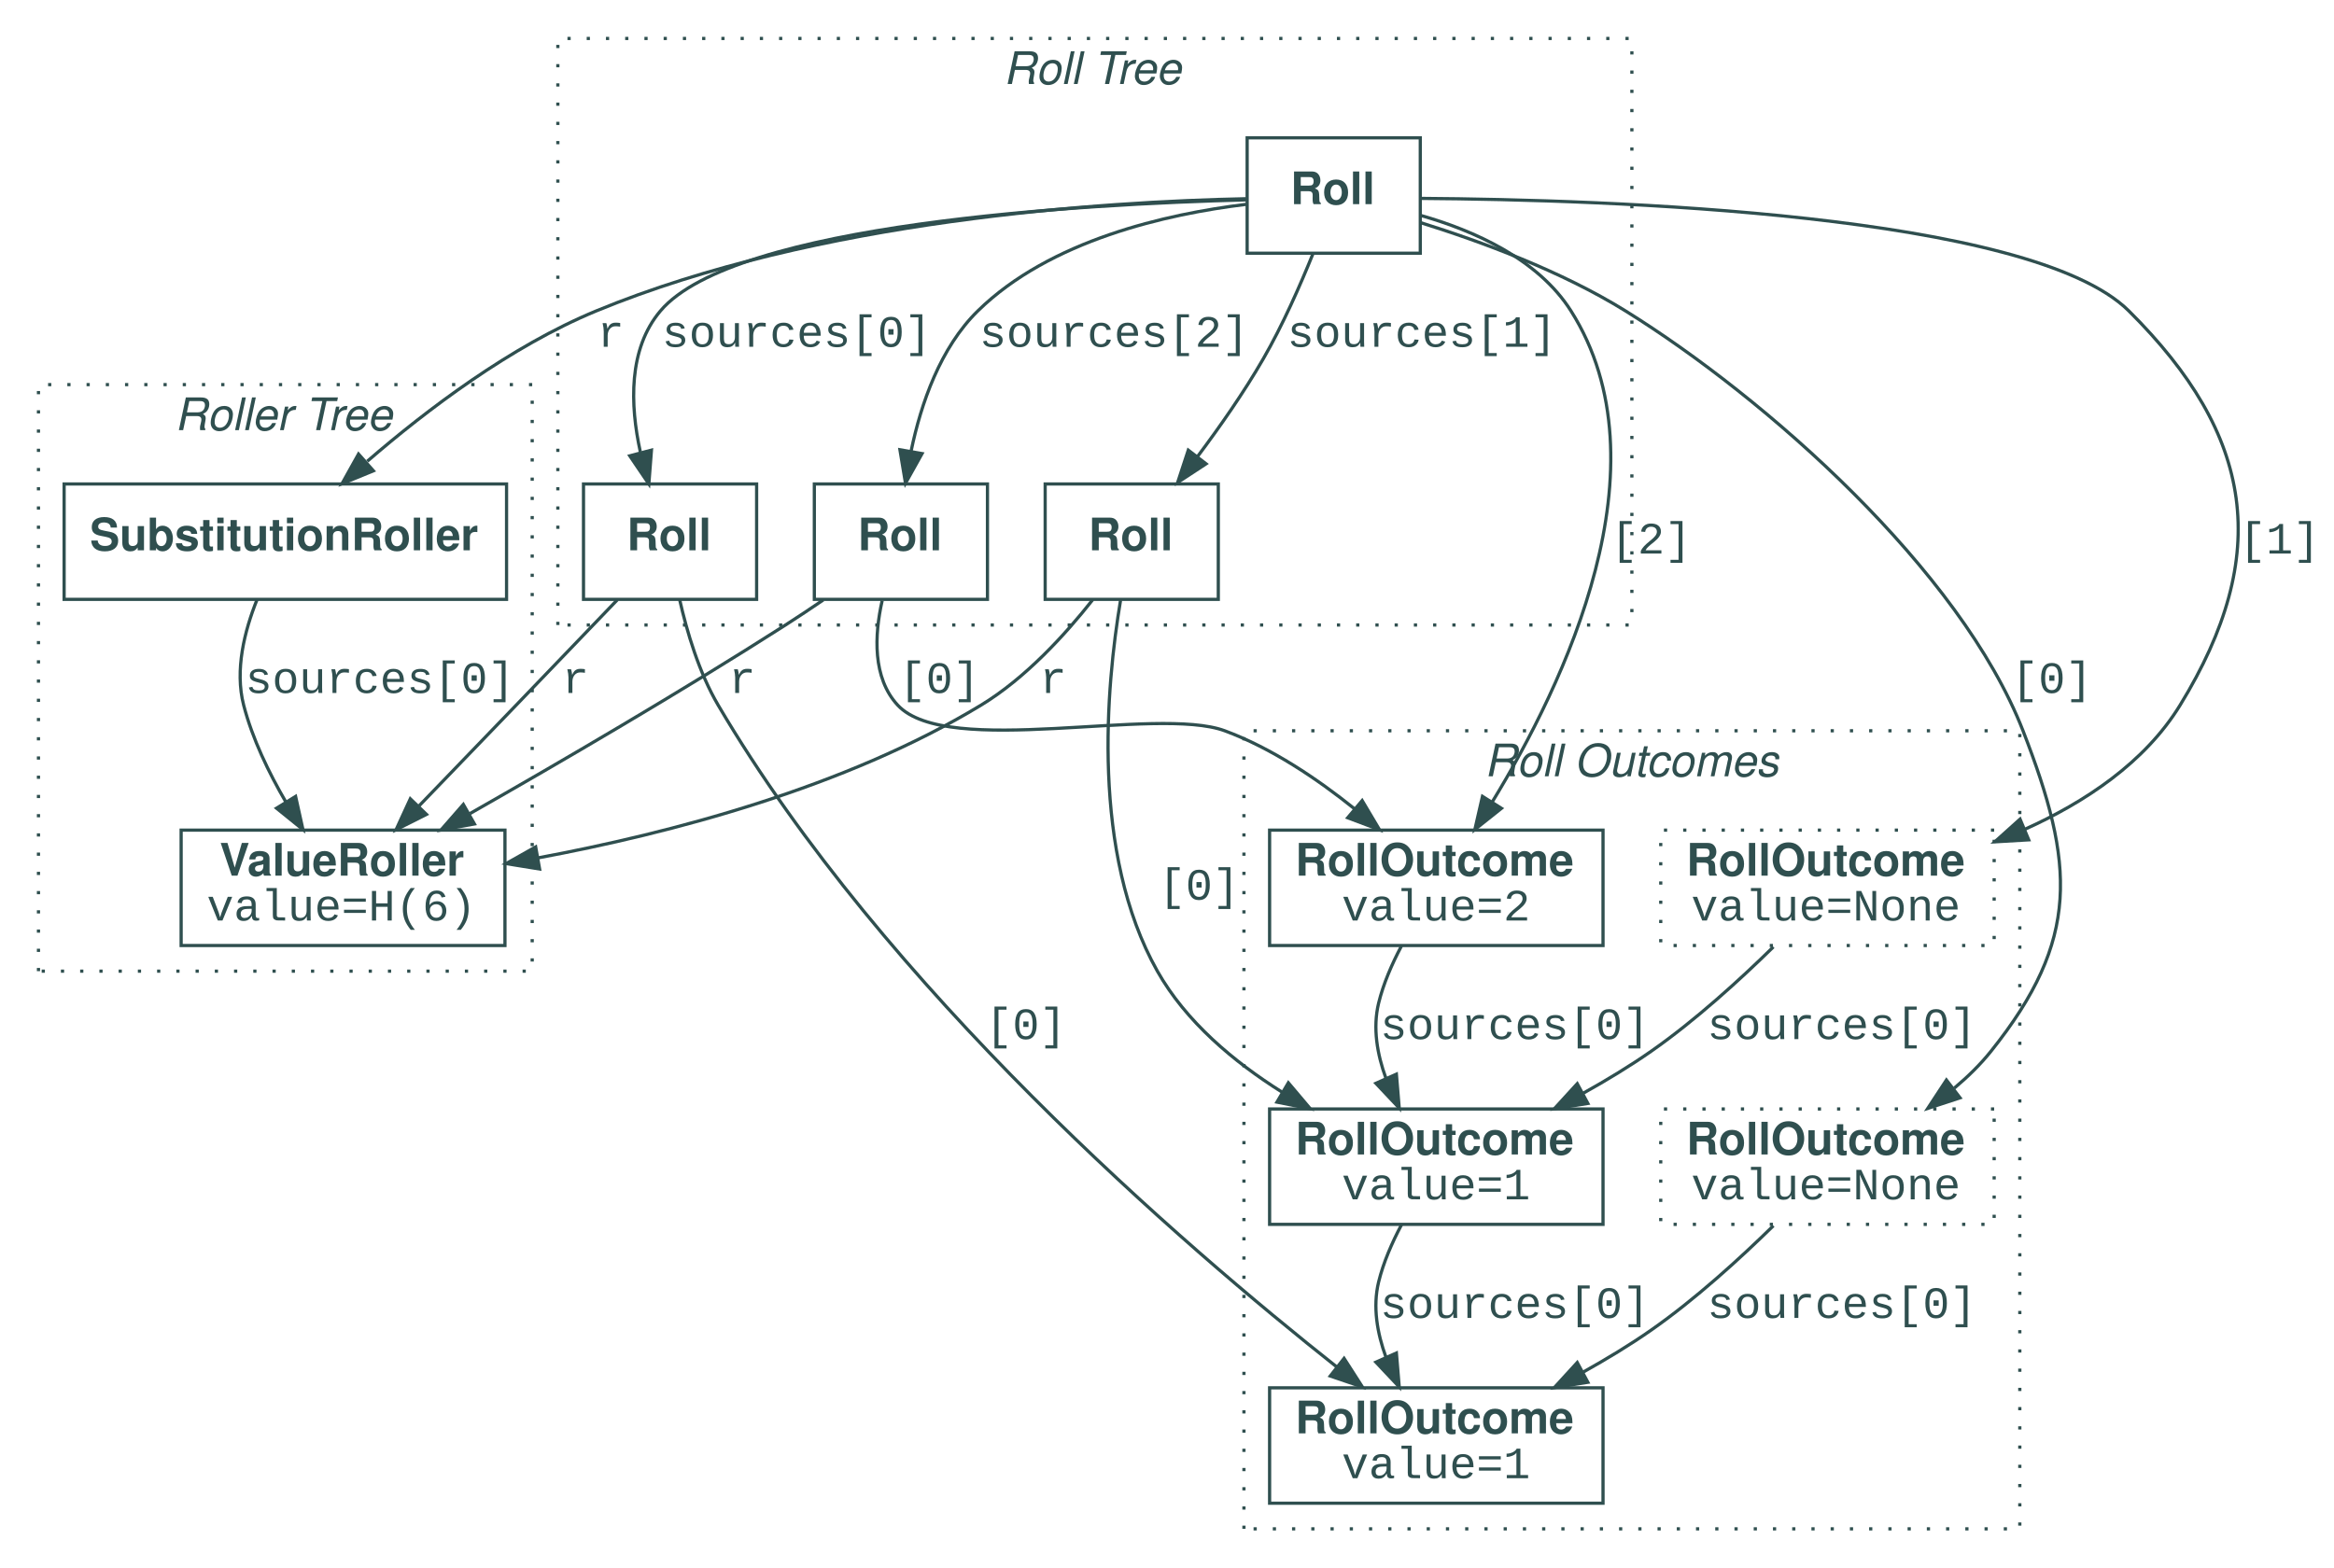
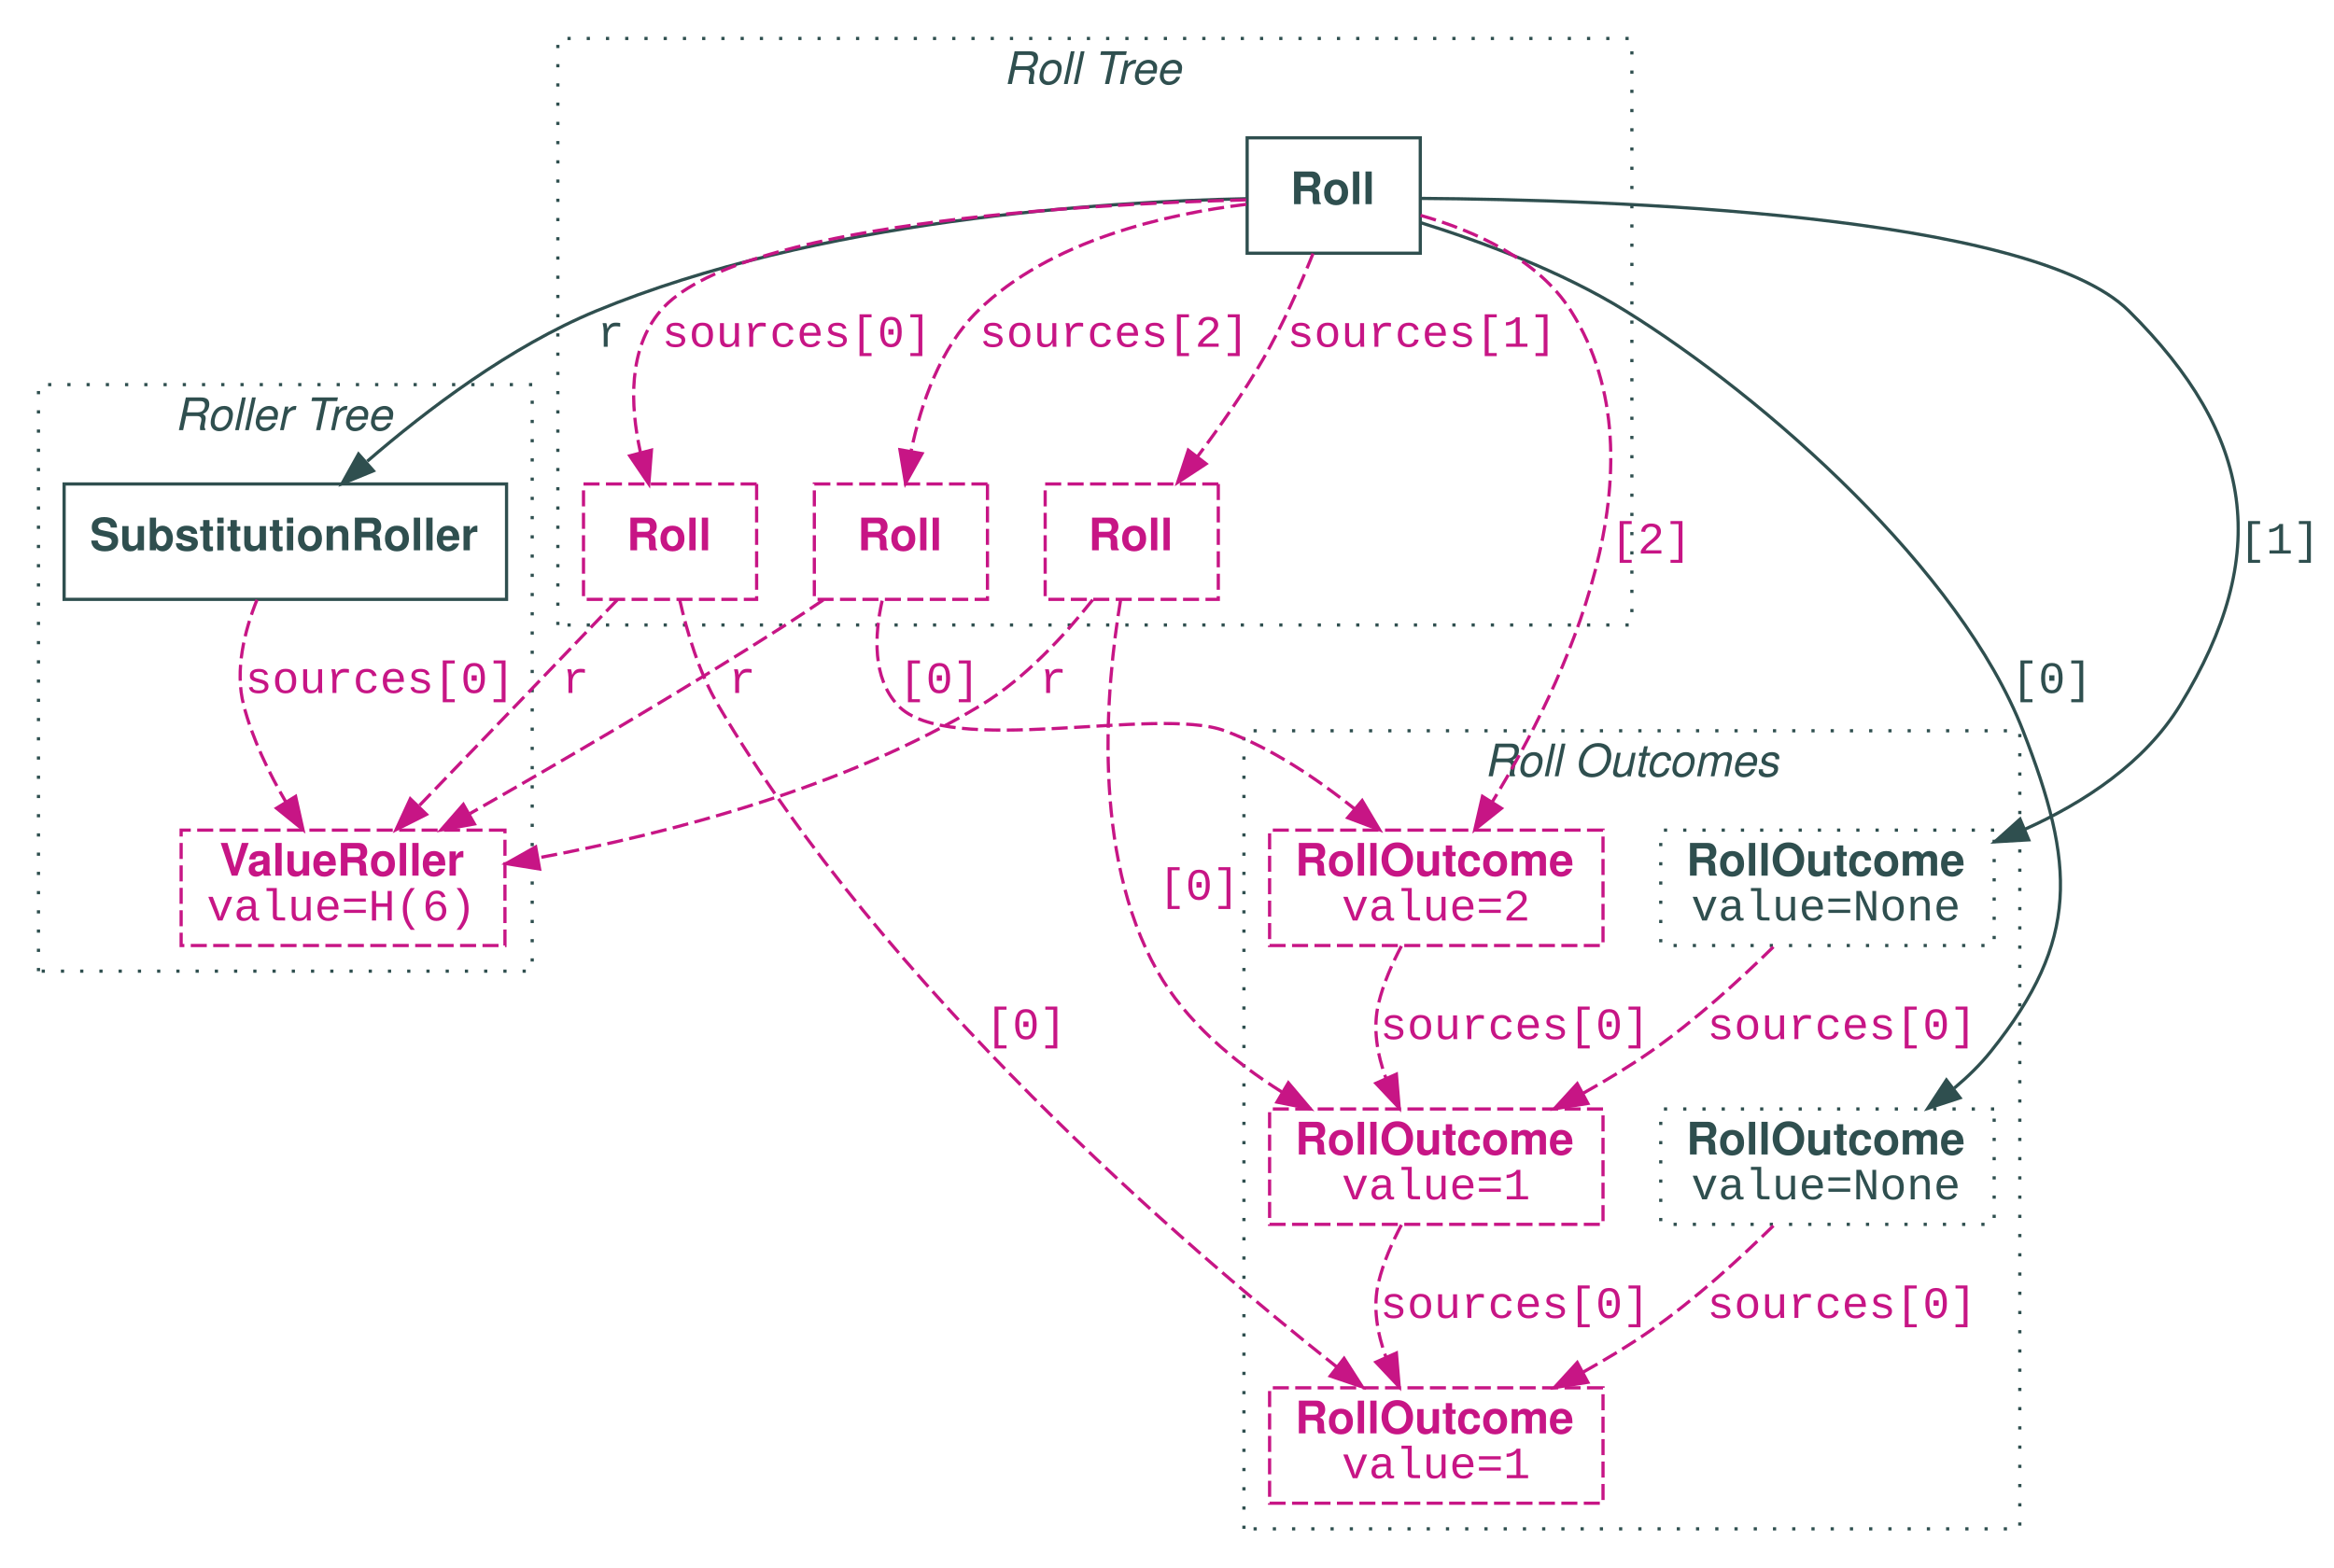
<svg xmlns="http://www.w3.org/2000/svg" width="728pt" height="489pt" viewBox="0.00 0.00 728.00 489.00">
  <g id="graph0" class="graph" transform="scale(1 1) rotate(0) translate(4 485)">
    <g id="clust1" class="cluster">
      <polygon fill="transparent" stroke="DarkSlateGray" stroke-dasharray="1,5" points="170,-290 170,-473 505,-473 505,-290 170,-290" />
      <text text-anchor="start" x="309" y="-458.8" font-family="Helvetica,sans-Serif" font-style="italic" font-size="14.00" fill="DarkSlateGray">Roll Tree</text>
    </g>
    <g id="clust2" class="cluster">
      <polygon fill="transparent" stroke="DarkSlateGray" stroke-dasharray="1,5" points="8,-182 8,-365 162,-365 162,-182 8,-182" />
      <text text-anchor="start" x="50.5" y="-350.8" font-family="Helvetica,sans-Serif" font-style="italic" font-size="14.00" fill="DarkSlateGray">Roller Tree</text>
    </g>
    <g id="clust3" class="cluster">
      <polygon fill="transparent" stroke="DarkSlateGray" stroke-dasharray="1,5" points="384,-8 384,-257 626,-257 626,-8 384,-8" />
      <text text-anchor="start" x="459" y="-242.8" font-family="Helvetica,sans-Serif" font-style="italic" font-size="14.00" fill="DarkSlateGray">Roll Outcomes</text>
    </g>
    <g id="node1" class="node">
      <polygon fill="none" stroke="DarkSlateGray" points="439,-442 385,-442 385,-406 439,-406 439,-442" />
      <text text-anchor="start" x="398.5" y="-421.3" font-family="Helvetica,sans-Serif" font-weight="bold" font-size="14.00" fill="DarkSlateGray">Roll</text>
    </g>
    <g id="node2" class="node">
      <polygon fill="none" stroke="DarkSlateGray" points="154,-334 16,-334 16,-298 154,-298 154,-334" />
      <text text-anchor="start" x="24" y="-313.3" font-family="Helvetica,sans-Serif" font-weight="bold" font-size="14.00" fill="DarkSlateGray">SubstitutionRoller</text>
    </g>
    <g id="edge1" class="edge">
      <path fill="none" stroke="DarkSlateGray" d="M384.68,-423C340.43,-422.09 251.07,-416.51 182,-388 155.23,-376.95 128.99,-357.02 110.56,-341.09" />
      <polygon fill="DarkSlateGray" stroke="DarkSlateGray" points="112.47,-338.11 102.67,-334.09 107.83,-343.34 112.47,-338.11" />
      <text text-anchor="middle" x="186.5" y="-376.8" font-family="Courier New" font-size="14.00" fill="DarkSlateGray">r</text>
    </g>
    <g id="node3" class="node">
      <polygon fill="none" stroke="DarkSlateGray" stroke-dasharray="1,5" points="618,-139 514,-139 514,-103 618,-103 618,-139" />
      <text text-anchor="start" x="522" y="-124.8" font-family="Helvetica,sans-Serif" font-weight="bold" font-size="14.00" fill="DarkSlateGray">RollOutcome</text>
      <text text-anchor="start" x="523.5" y="-110.8" font-family="Courier New" font-size="14.00" fill="DarkSlateGray">value=None</text>
    </g>
    <g id="edge2" class="edge">
      <path fill="none" stroke="DarkSlateGray" d="M439.12,-415.53C457.9,-409.66 483.01,-400.41 503,-388 546.76,-360.84 607.5,-307.13 627,-257 643.19,-215.37 644.91,-191.87 617,-157 613.69,-152.86 609.76,-149.02 605.57,-145.51" />
      <polygon fill="DarkSlateGray" stroke="DarkSlateGray" points="607.36,-142.48 597.29,-139.18 603.11,-148.04 607.36,-142.48" />
      <text text-anchor="middle" x="636" y="-268.8" font-family="Courier New" font-size="14.00" fill="DarkSlateGray">[0]</text>
    </g>
    <g id="node4" class="node">
      <polygon fill="none" stroke="DarkSlateGray" stroke-dasharray="1,5" points="618,-226 514,-226 514,-190 618,-190 618,-226" />
      <text text-anchor="start" x="522" y="-211.8" font-family="Helvetica,sans-Serif" font-weight="bold" font-size="14.00" fill="DarkSlateGray">RollOutcome</text>
      <text text-anchor="start" x="523.5" y="-197.8" font-family="Courier New" font-size="14.00" fill="DarkSlateGray">value=None</text>
    </g>
    <g id="edge3" class="edge">
      <path fill="none" stroke="DarkSlateGray" d="M439.28,-423.1C497.14,-422.7 629.38,-418.41 660,-388 699.11,-349.15 704.81,-312 676,-265 665.03,-247.1 646.34,-234.7 627.46,-226.21" />
      <polygon fill="DarkSlateGray" stroke="DarkSlateGray" points="628.78,-222.97 618.2,-222.35 626.08,-229.43 628.78,-222.97" />
      <text text-anchor="middle" x="707" y="-312.3" font-family="Courier New" font-size="14.00" fill="DarkSlateGray">[1]</text>
    </g>
    <g id="node5" class="node">
-       <polygon fill="none" stroke="DarkSlateGray" points="496,-226 392,-226 392,-190 496,-190 496,-226" />
-       <text text-anchor="start" x="400" y="-211.8" font-family="Helvetica,sans-Serif" font-weight="bold" font-size="14.00" fill="DarkSlateGray">RollOutcome</text>
-       <text text-anchor="start" x="414.5" y="-197.8" font-family="Courier New" font-size="14.00" fill="DarkSlateGray">value=2</text>
+       <polygon fill="none" stroke="MediumVioletRed" stroke-dasharray="5,2" points="496,-226 392,-226 392,-190 496,-190 496,-226" />
+       <text text-anchor="start" x="400" y="-211.8" font-family="Helvetica,sans-Serif" font-weight="bold" font-size="14.00" fill="MediumVioletRed">RollOutcome</text>
+       <text text-anchor="start" x="414.5" y="-197.8" font-family="Courier New" font-size="14.00" fill="MediumVioletRed">value=2</text>
    </g>
    <g id="edge4" class="edge">
-       <path fill="none" stroke="DarkSlateGray" d="M439.09,-417.8C455.72,-413.06 475.74,-404.21 486,-388 516.54,-339.77 483.91,-271.57 461.47,-234.83" />
-       <polygon fill="DarkSlateGray" stroke="DarkSlateGray" points="464.32,-232.8 456.03,-226.21 458.4,-236.53 464.32,-232.8" />
-       <text text-anchor="middle" x="511" y="-312.3" font-family="Courier New" font-size="14.00" fill="DarkSlateGray">[2]</text>
+       <path fill="none" stroke="MediumVioletRed" stroke-dasharray="5,2" d="M439.09,-417.8C455.72,-413.06 475.74,-404.21 486,-388 516.54,-339.77 483.91,-271.57 461.47,-234.83" />
+       <polygon fill="MediumVioletRed" stroke="MediumVioletRed" points="464.32,-232.8 456.03,-226.21 458.4,-236.53 464.32,-232.8" />
+       <text text-anchor="middle" x="511" y="-312.3" font-family="Courier New" font-size="14.00" fill="MediumVioletRed">[2]</text>
    </g>
    <g id="node6" class="node">
-       <polygon fill="none" stroke="DarkSlateGray" points="232,-334 178,-334 178,-298 232,-298 232,-334" />
-       <text text-anchor="start" x="191.5" y="-313.3" font-family="Helvetica,sans-Serif" font-weight="bold" font-size="14.00" fill="DarkSlateGray">Roll</text>
+       <polygon fill="none" stroke="MediumVioletRed" stroke-dasharray="5,2" points="232,-334 178,-334 178,-298 232,-298 232,-334" />
+       <text text-anchor="start" x="191.5" y="-313.3" font-family="Helvetica,sans-Serif" font-weight="bold" font-size="14.00" fill="MediumVioletRed">Roll</text>
    </g>
    <g id="edge11" class="edge">
-       <path fill="none" stroke="DarkSlateGray" d="M384.69,-422.64C333.26,-421.32 225.11,-415.29 202,-388 191.93,-376.11 192.52,-358.66 195.72,-344.04" />
-       <polygon fill="DarkSlateGray" stroke="DarkSlateGray" points="199.2,-344.57 198.38,-334.01 192.43,-342.78 199.2,-344.57" />
-       <text text-anchor="middle" x="244.5" y="-376.8" font-family="Courier New" font-size="14.00" fill="DarkSlateGray">sources[0]</text>
+       <path fill="none" stroke="MediumVioletRed" stroke-dasharray="5,2" d="M384.69,-422.64C333.26,-421.32 225.11,-415.29 202,-388 191.93,-376.11 192.52,-358.66 195.72,-344.04" />
+       <polygon fill="MediumVioletRed" stroke="MediumVioletRed" points="199.2,-344.57 198.38,-334.01 192.43,-342.78 199.2,-344.57" />
+       <text text-anchor="middle" x="244.5" y="-376.8" font-family="Courier New" font-size="14.00" fill="MediumVioletRed">sources[0]</text>
    </g>
    <g id="node9" class="node">
-       <polygon fill="none" stroke="DarkSlateGray" points="376,-334 322,-334 322,-298 376,-298 376,-334" />
-       <text text-anchor="start" x="335.5" y="-313.3" font-family="Helvetica,sans-Serif" font-weight="bold" font-size="14.00" fill="DarkSlateGray">Roll</text>
+       <polygon fill="none" stroke="MediumVioletRed" stroke-dasharray="5,2" points="376,-334 322,-334 322,-298 376,-298 376,-334" />
+       <text text-anchor="start" x="335.5" y="-313.3" font-family="Helvetica,sans-Serif" font-weight="bold" font-size="14.00" fill="MediumVioletRed">Roll</text>
    </g>
    <g id="edge12" class="edge">
-       <path fill="none" stroke="DarkSlateGray" d="M405.55,-405.89C401.57,-396.01 396.07,-383.51 390,-373 384.01,-362.61 376.48,-351.84 369.51,-342.54" />
-       <polygon fill="DarkSlateGray" stroke="DarkSlateGray" points="372.19,-340.29 363.33,-334.48 366.64,-344.55 372.19,-340.29" />
-       <text text-anchor="middle" x="439.5" y="-376.8" font-family="Courier New" font-size="14.00" fill="DarkSlateGray">sources[1]</text>
+       <path fill="none" stroke="MediumVioletRed" stroke-dasharray="5,2" d="M405.55,-405.89C401.57,-396.01 396.07,-383.51 390,-373 384.01,-362.61 376.48,-351.84 369.51,-342.54" />
+       <polygon fill="MediumVioletRed" stroke="MediumVioletRed" points="372.19,-340.29 363.33,-334.48 366.64,-344.55 372.19,-340.29" />
+       <text text-anchor="middle" x="439.5" y="-376.8" font-family="Courier New" font-size="14.00" fill="MediumVioletRed">sources[1]</text>
    </g>
    <g id="node11" class="node">
-       <polygon fill="none" stroke="DarkSlateGray" points="304,-334 250,-334 250,-298 304,-298 304,-334" />
-       <text text-anchor="start" x="263.5" y="-313.3" font-family="Helvetica,sans-Serif" font-weight="bold" font-size="14.00" fill="DarkSlateGray">Roll</text>
+       <polygon fill="none" stroke="MediumVioletRed" stroke-dasharray="5,2" points="304,-334 250,-334 250,-298 304,-298 304,-334" />
+       <text text-anchor="start" x="263.5" y="-313.3" font-family="Helvetica,sans-Serif" font-weight="bold" font-size="14.00" fill="MediumVioletRed">Roll</text>
    </g>
    <g id="edge13" class="edge">
-       <path fill="none" stroke="DarkSlateGray" d="M384.73,-421.25C359.81,-418.23 323.52,-410.06 301,-388 289.26,-376.5 283.26,-359.06 280.2,-344.34" />
-       <polygon fill="DarkSlateGray" stroke="DarkSlateGray" points="283.6,-343.48 278.44,-334.23 276.7,-344.68 283.6,-343.48" />
-       <text text-anchor="middle" x="343.5" y="-376.8" font-family="Courier New" font-size="14.00" fill="DarkSlateGray">sources[2]</text>
+       <path fill="none" stroke="MediumVioletRed" stroke-dasharray="5,2" d="M384.73,-421.25C359.81,-418.23 323.52,-410.06 301,-388 289.26,-376.5 283.26,-359.06 280.2,-344.34" />
+       <polygon fill="MediumVioletRed" stroke="MediumVioletRed" points="283.6,-343.48 278.44,-334.23 276.7,-344.68 283.6,-343.48" />
+       <text text-anchor="middle" x="343.5" y="-376.8" font-family="Courier New" font-size="14.00" fill="MediumVioletRed">sources[2]</text>
    </g>
    <g id="node7" class="node">
-       <polygon fill="none" stroke="DarkSlateGray" points="153.5,-226 52.5,-226 52.5,-190 153.5,-190 153.5,-226" />
-       <text text-anchor="start" x="64.5" y="-211.8" font-family="Helvetica,sans-Serif" font-weight="bold" font-size="14.00" fill="DarkSlateGray">ValueRoller</text>
-       <text text-anchor="start" x="60.5" y="-197.8" font-family="Courier New" font-size="14.00" fill="DarkSlateGray">value=H(6)</text>
+       <polygon fill="none" stroke="MediumVioletRed" stroke-dasharray="5,2" points="153.5,-226 52.5,-226 52.5,-190 153.5,-190 153.5,-226" />
+       <text text-anchor="start" x="64.5" y="-211.8" font-family="Helvetica,sans-Serif" font-weight="bold" font-size="14.00" fill="MediumVioletRed">ValueRoller</text>
+       <text text-anchor="start" x="60.5" y="-197.8" font-family="Courier New" font-size="14.00" fill="MediumVioletRed">value=H(6)</text>
    </g>
    <g id="edge14" class="edge">
-       <path fill="none" stroke="DarkSlateGray" d="M76.16,-297.88C72.28,-288.23 69.17,-275.94 72,-265 74.71,-254.51 79.85,-243.89 85.18,-234.75" />
-       <polygon fill="DarkSlateGray" stroke="DarkSlateGray" points="88.2,-236.52 90.49,-226.18 82.25,-232.84 88.2,-236.52" />
-       <text text-anchor="middle" x="114.5" y="-268.8" font-family="Courier New" font-size="14.00" fill="DarkSlateGray">sources[0]</text>
+       <path fill="none" stroke="MediumVioletRed" stroke-dasharray="5,2" d="M76.16,-297.88C72.28,-288.23 69.17,-275.94 72,-265 74.71,-254.51 79.85,-243.89 85.18,-234.75" />
+       <polygon fill="MediumVioletRed" stroke="MediumVioletRed" points="88.2,-236.52 90.49,-226.18 82.25,-232.84 88.2,-236.52" />
+       <text text-anchor="middle" x="114.5" y="-268.8" font-family="Courier New" font-size="14.00" fill="MediumVioletRed">sources[0]</text>
    </g>
    <g id="node8" class="node">
-       <polygon fill="none" stroke="DarkSlateGray" points="496,-52 392,-52 392,-16 496,-16 496,-52" />
-       <text text-anchor="start" x="400" y="-37.8" font-family="Helvetica,sans-Serif" font-weight="bold" font-size="14.00" fill="DarkSlateGray">RollOutcome</text>
-       <text text-anchor="start" x="414.5" y="-23.8" font-family="Courier New" font-size="14.00" fill="DarkSlateGray">value=1</text>
+       <polygon fill="none" stroke="MediumVioletRed" stroke-dasharray="5,2" points="496,-52 392,-52 392,-16 496,-16 496,-52" />
+       <text text-anchor="start" x="400" y="-37.8" font-family="Helvetica,sans-Serif" font-weight="bold" font-size="14.00" fill="MediumVioletRed">RollOutcome</text>
+       <text text-anchor="start" x="414.5" y="-23.8" font-family="Courier New" font-size="14.00" fill="MediumVioletRed">value=1</text>
    </g>
    <g id="edge15" class="edge">
-       <path fill="none" stroke="DarkSlateGray" d="M549.14,-102.57C538.72,-92.35 524.75,-79.6 511,-70 504.42,-65.4 497.16,-61.01 489.92,-56.97" />
-       <polygon fill="DarkSlateGray" stroke="DarkSlateGray" points="491.27,-53.73 480.81,-52.07 487.96,-59.89 491.27,-53.73" />
-       <text text-anchor="middle" x="570.5" y="-73.8" font-family="Courier New" font-size="14.00" fill="DarkSlateGray">sources[0]</text>
+       <path fill="none" stroke="MediumVioletRed" stroke-dasharray="5,2" d="M549.14,-102.57C538.72,-92.35 524.75,-79.6 511,-70 504.42,-65.4 497.16,-61.01 489.92,-56.97" />
+       <polygon fill="MediumVioletRed" stroke="MediumVioletRed" points="491.27,-53.73 480.81,-52.07 487.96,-59.89 491.27,-53.73" />
+       <text text-anchor="middle" x="570.5" y="-73.8" font-family="Courier New" font-size="14.00" fill="MediumVioletRed">sources[0]</text>
    </g>
    <g id="node10" class="node">
-       <polygon fill="none" stroke="DarkSlateGray" points="496,-139 392,-139 392,-103 496,-103 496,-139" />
-       <text text-anchor="start" x="400" y="-124.8" font-family="Helvetica,sans-Serif" font-weight="bold" font-size="14.00" fill="DarkSlateGray">RollOutcome</text>
-       <text text-anchor="start" x="414.5" y="-110.8" font-family="Courier New" font-size="14.00" fill="DarkSlateGray">value=1</text>
+       <polygon fill="none" stroke="MediumVioletRed" stroke-dasharray="5,2" points="496,-139 392,-139 392,-103 496,-103 496,-139" />
+       <text text-anchor="start" x="400" y="-124.8" font-family="Helvetica,sans-Serif" font-weight="bold" font-size="14.00" fill="MediumVioletRed">RollOutcome</text>
+       <text text-anchor="start" x="414.5" y="-110.8" font-family="Courier New" font-size="14.00" fill="MediumVioletRed">value=1</text>
    </g>
    <g id="edge16" class="edge">
-       <path fill="none" stroke="DarkSlateGray" d="M549.14,-189.57C538.72,-179.35 524.75,-166.6 511,-157 504.42,-152.4 497.16,-148.01 489.92,-143.97" />
-       <polygon fill="DarkSlateGray" stroke="DarkSlateGray" points="491.27,-140.73 480.81,-139.07 487.96,-146.89 491.27,-140.73" />
-       <text text-anchor="middle" x="570.5" y="-160.8" font-family="Courier New" font-size="14.00" fill="DarkSlateGray">sources[0]</text>
+       <path fill="none" stroke="MediumVioletRed" stroke-dasharray="5,2" d="M549.14,-189.57C538.72,-179.35 524.75,-166.6 511,-157 504.42,-152.4 497.16,-148.01 489.92,-143.97" />
+       <polygon fill="MediumVioletRed" stroke="MediumVioletRed" points="491.27,-140.73 480.81,-139.07 487.96,-146.89 491.27,-140.73" />
+       <text text-anchor="middle" x="570.5" y="-160.8" font-family="Courier New" font-size="14.00" fill="MediumVioletRed">sources[0]</text>
    </g>
    <g id="edge17" class="edge">
-       <path fill="none" stroke="DarkSlateGray" d="M433.12,-189.83C430.22,-184.35 427.48,-178.11 426,-172 424.13,-164.27 425.56,-156.07 428.28,-148.6" />
-       <polygon fill="DarkSlateGray" stroke="DarkSlateGray" points="431.55,-149.86 432.43,-139.3 425.16,-147.01 431.55,-149.86" />
-       <text text-anchor="middle" x="468.5" y="-160.8" font-family="Courier New" font-size="14.00" fill="DarkSlateGray">sources[0]</text>
+       <path fill="none" stroke="MediumVioletRed" stroke-dasharray="5,2" d="M433.12,-189.83C430.22,-184.35 427.48,-178.11 426,-172 424.13,-164.27 425.56,-156.07 428.28,-148.6" />
+       <polygon fill="MediumVioletRed" stroke="MediumVioletRed" points="431.55,-149.86 432.43,-139.3 425.16,-147.01 431.55,-149.86" />
+       <text text-anchor="middle" x="468.5" y="-160.8" font-family="Courier New" font-size="14.00" fill="MediumVioletRed">sources[0]</text>
    </g>
    <g id="edge5" class="edge">
-       <path fill="none" stroke="DarkSlateGray" d="M188.57,-297.87C179.3,-288.21 167.51,-275.93 157,-265 147.1,-254.71 136.16,-243.37 126.74,-233.6" />
-       <polygon fill="DarkSlateGray" stroke="DarkSlateGray" points="129.02,-230.91 119.55,-226.15 123.98,-235.77 129.02,-230.91" />
-       <text text-anchor="middle" x="175.5" y="-268.8" font-family="Courier New" font-size="14.00" fill="DarkSlateGray">r</text>
+       <path fill="none" stroke="MediumVioletRed" stroke-dasharray="5,2" d="M188.57,-297.87C179.3,-288.21 167.51,-275.93 157,-265 147.1,-254.71 136.16,-243.37 126.74,-233.6" />
+       <polygon fill="MediumVioletRed" stroke="MediumVioletRed" points="129.02,-230.91 119.55,-226.15 123.98,-235.77 129.02,-230.91" />
+       <text text-anchor="middle" x="175.5" y="-268.8" font-family="Courier New" font-size="14.00" fill="MediumVioletRed">r</text>
    </g>
    <g id="edge6" class="edge">
-       <path fill="none" stroke="DarkSlateGray" d="M207.98,-297.97C210.25,-287.89 214.03,-275.15 220,-265 271.97,-176.67 364.84,-96.58 413.04,-58.45" />
-       <polygon fill="DarkSlateGray" stroke="DarkSlateGray" points="415.23,-61.19 420.95,-52.27 410.92,-55.68 415.23,-61.19" />
-       <text text-anchor="middle" x="316" y="-160.8" font-family="Courier New" font-size="14.00" fill="DarkSlateGray">[0]</text>
+       <path fill="none" stroke="MediumVioletRed" stroke-dasharray="5,2" d="M207.98,-297.97C210.25,-287.89 214.03,-275.15 220,-265 271.97,-176.67 364.84,-96.58 413.04,-58.45" />
+       <polygon fill="MediumVioletRed" stroke="MediumVioletRed" points="415.23,-61.19 420.95,-52.27 410.92,-55.68 415.23,-61.19" />
+       <text text-anchor="middle" x="316" y="-160.8" font-family="Courier New" font-size="14.00" fill="MediumVioletRed">[0]</text>
    </g>
    <g id="edge7" class="edge">
-       <path fill="none" stroke="DarkSlateGray" d="M336.83,-297.88C328.25,-286.99 315.85,-273.4 302,-265 259.62,-239.29 205.05,-225.02 163.77,-217.33" />
-       <polygon fill="DarkSlateGray" stroke="DarkSlateGray" points="164.31,-213.87 153.85,-215.56 163.08,-220.76 164.31,-213.87" />
-       <text text-anchor="middle" x="324.5" y="-268.8" font-family="Courier New" font-size="14.00" fill="DarkSlateGray">r</text>
+       <path fill="none" stroke="MediumVioletRed" stroke-dasharray="5,2" d="M336.83,-297.88C328.25,-286.99 315.85,-273.4 302,-265 259.62,-239.29 205.05,-225.02 163.77,-217.33" />
+       <polygon fill="MediumVioletRed" stroke="MediumVioletRed" points="164.31,-213.87 153.85,-215.56 163.08,-220.76 164.31,-213.87" />
+       <text text-anchor="middle" x="324.5" y="-268.8" font-family="Courier New" font-size="14.00" fill="MediumVioletRed">r</text>
    </g>
    <g id="edge8" class="edge">
-       <path fill="none" stroke="DarkSlateGray" d="M345.51,-297.72C341.05,-270.99 336.2,-218.87 357,-182 365.89,-166.24 380.85,-153.71 395.87,-144.27" />
-       <polygon fill="DarkSlateGray" stroke="DarkSlateGray" points="397.85,-147.17 404.69,-139.07 394.29,-141.14 397.85,-147.17" />
-       <text text-anchor="middle" x="370" y="-204.3" font-family="Courier New" font-size="14.00" fill="DarkSlateGray">[0]</text>
+       <path fill="none" stroke="MediumVioletRed" stroke-dasharray="5,2" d="M345.51,-297.72C341.05,-270.99 336.2,-218.87 357,-182 365.89,-166.24 380.85,-153.71 395.87,-144.27" />
+       <polygon fill="MediumVioletRed" stroke="MediumVioletRed" points="397.85,-147.17 404.69,-139.07 394.29,-141.14 397.85,-147.17" />
+       <text text-anchor="middle" x="370" y="-204.3" font-family="Courier New" font-size="14.00" fill="MediumVioletRed">[0]</text>
    </g>
    <g id="edge18" class="edge">
-       <path fill="none" stroke="DarkSlateGray" d="M433.12,-102.83C430.22,-97.35 427.48,-91.11 426,-85 424.13,-77.27 425.56,-69.07 428.28,-61.6" />
-       <polygon fill="DarkSlateGray" stroke="DarkSlateGray" points="431.55,-62.86 432.43,-52.3 425.16,-60.01 431.55,-62.86" />
-       <text text-anchor="middle" x="468.5" y="-73.8" font-family="Courier New" font-size="14.00" fill="DarkSlateGray">sources[0]</text>
+       <path fill="none" stroke="MediumVioletRed" stroke-dasharray="5,2" d="M433.12,-102.83C430.22,-97.35 427.48,-91.11 426,-85 424.13,-77.27 425.56,-69.07 428.28,-61.6" />
+       <polygon fill="MediumVioletRed" stroke="MediumVioletRed" points="431.55,-62.86 432.43,-52.3 425.16,-60.01 431.55,-62.86" />
+       <text text-anchor="middle" x="468.5" y="-73.8" font-family="Courier New" font-size="14.00" fill="MediumVioletRed">sources[0]</text>
    </g>
    <g id="edge10" class="edge">
-       <path fill="none" stroke="DarkSlateGray" d="M271.15,-297.58C268.75,-286.84 268.1,-273.54 276,-265 291.44,-248.31 356.67,-264.87 378,-257 392.65,-251.59 406.93,-241.94 418.43,-232.7" />
-       <polygon fill="DarkSlateGray" stroke="DarkSlateGray" points="420.87,-235.23 426.28,-226.12 416.37,-229.86 420.87,-235.23" />
-       <text text-anchor="middle" x="289" y="-268.8" font-family="Courier New" font-size="14.00" fill="DarkSlateGray">[0]</text>
+       <path fill="none" stroke="MediumVioletRed" stroke-dasharray="5,2" d="M271.15,-297.58C268.75,-286.84 268.1,-273.54 276,-265 291.44,-248.31 356.67,-264.87 378,-257 392.65,-251.59 406.93,-241.94 418.43,-232.7" />
+       <polygon fill="MediumVioletRed" stroke="MediumVioletRed" points="420.87,-235.23 426.28,-226.12 416.37,-229.86 420.87,-235.23" />
+       <text text-anchor="middle" x="289" y="-268.8" font-family="Courier New" font-size="14.00" fill="MediumVioletRed">[0]</text>
    </g>
    <g id="edge9" class="edge">
-       <path fill="none" stroke="DarkSlateGray" d="M252.77,-297.8C248.87,-295.14 244.85,-292.46 241,-290 208.41,-269.16 170.44,-247.02 142.59,-231.17" />
-       <polygon fill="DarkSlateGray" stroke="DarkSlateGray" points="143.98,-227.93 133.55,-226.04 140.52,-234.02 143.98,-227.93" />
-       <text text-anchor="middle" x="227.5" y="-268.8" font-family="Courier New" font-size="14.00" fill="DarkSlateGray">r</text>
+       <path fill="none" stroke="MediumVioletRed" stroke-dasharray="5,2" d="M252.77,-297.8C248.87,-295.14 244.85,-292.46 241,-290 208.41,-269.16 170.44,-247.02 142.59,-231.17" />
+       <polygon fill="MediumVioletRed" stroke="MediumVioletRed" points="143.98,-227.93 133.55,-226.04 140.52,-234.02 143.98,-227.93" />
+       <text text-anchor="middle" x="227.5" y="-268.8" font-family="Courier New" font-size="14.00" fill="MediumVioletRed">r</text>
    </g>
  </g>
</svg>
